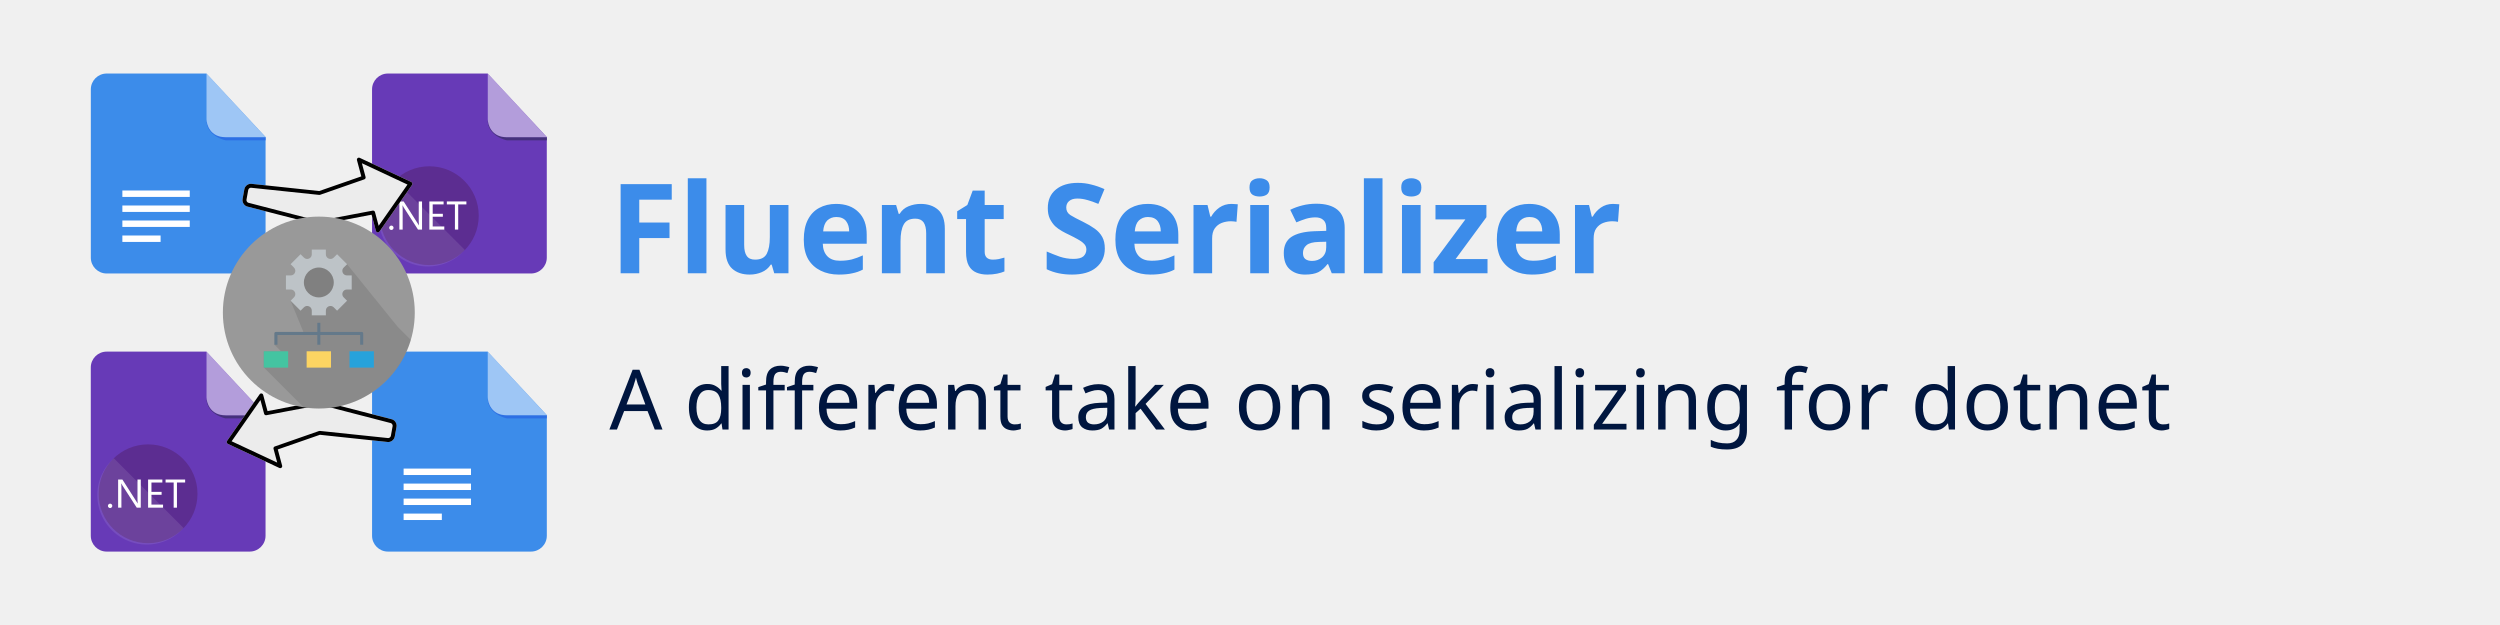
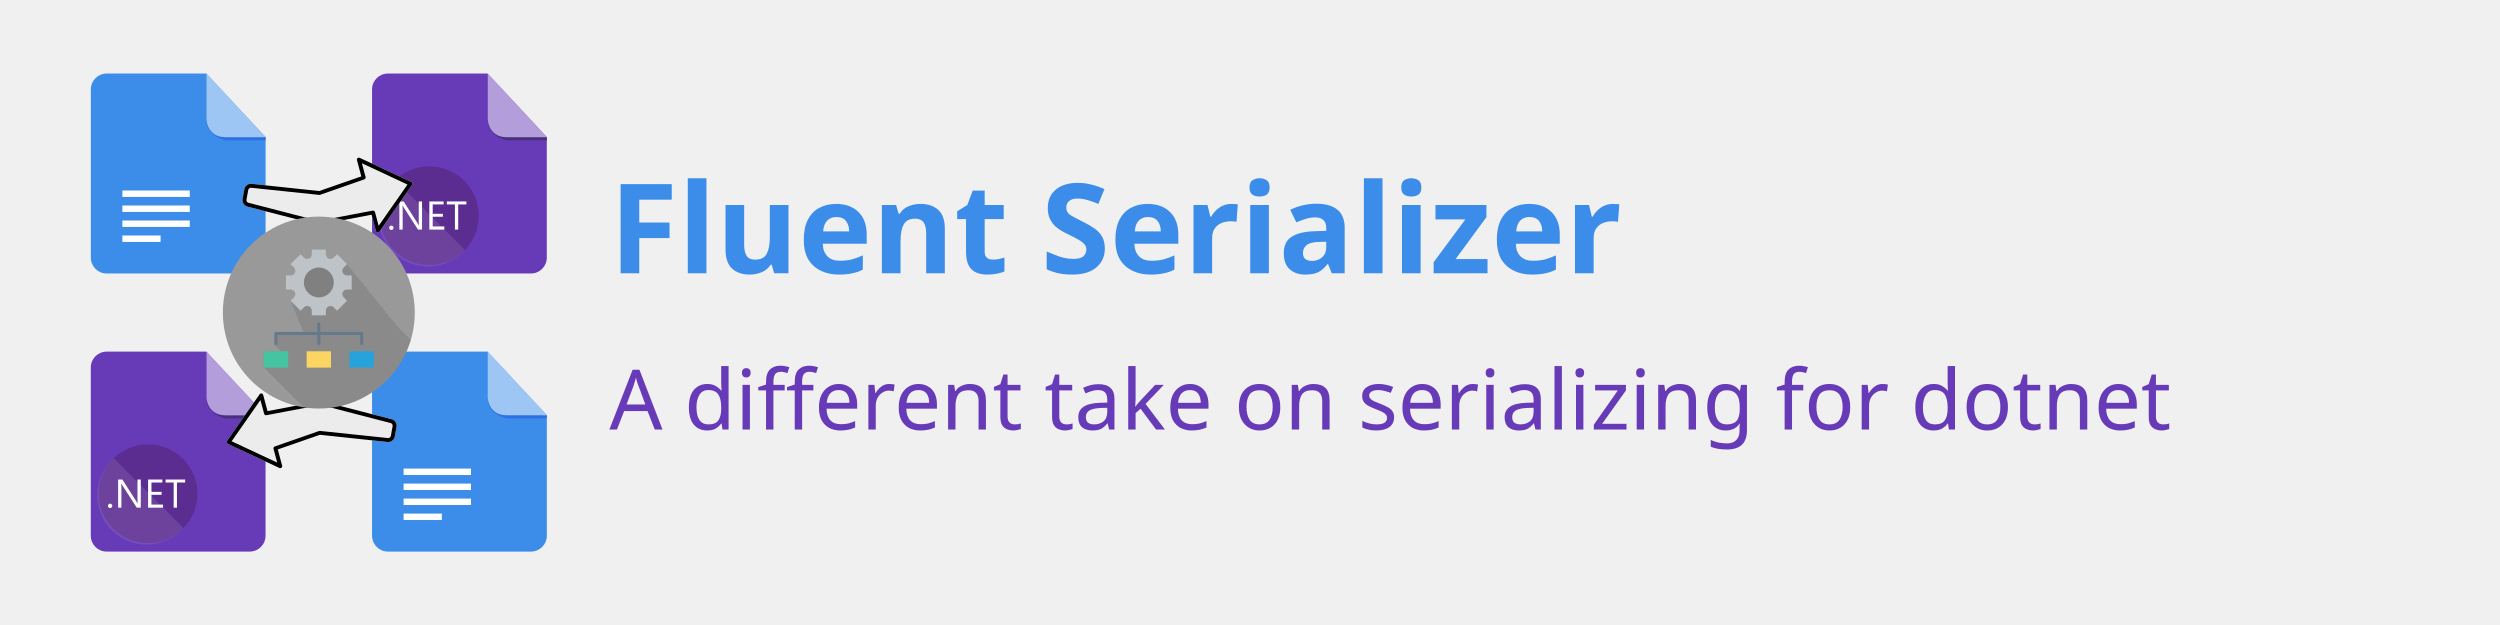
<svg xmlns="http://www.w3.org/2000/svg" width="800" height="200" version="1.1" viewBox="0 0 211.67 52.917">
  <defs>
    <style>.cls-1{fill:#f1734d;}.cls-1,.cls-2{fill-rule:evenodd;}.cls-2{fill:#9293a5;}.cls-3{fill:#f94060;}.cls-4{fill:#96ccee;}</style>
    <style>.cls-1{fill:#5c2d91;}.cls-2,.cls-3{fill:#fff;}.cls-2{opacity:0.1;}</style>
    <style>.cls-1{fill:#f1734d;}.cls-1,.cls-2{fill-rule:evenodd;}.cls-2{fill:#9293a5;}.cls-3{fill:#f94060;}.cls-4{fill:#96ccee;}</style>
    <style>.cls-1{fill:#5c2d91;}.cls-2,.cls-3{fill:#fff;}.cls-2{opacity:0.1;}</style>
    <style>.cls-1{fill:#f1734d;}.cls-1,.cls-2{fill-rule:evenodd;}.cls-2{fill:#9293a5;}.cls-3{fill:#f94060;}.cls-4{fill:#96ccee;}</style>
    <style>.cls-1{fill:#5c2d91;}.cls-2,.cls-3{fill:#fff;}.cls-2{opacity:0.1;}</style>
  </defs>
  <g transform="translate(0 -244.08)">
    <g id="Logo-default" transform="translate(-5.4313 176.73)" image-rendering="optimizeQuality">
      <g transform="translate(1.8172 7.8307)">
        <rect x="10.103" y="65.478" width="17.198" height="17.198" fill-opacity="0" style="paint-order:markers fill stroke" />
      </g>
      <g transform="translate(25.63 7.8307)">
        <rect x="10.103" y="65.478" width="17.198" height="17.198" fill-opacity="0" style="paint-order:markers fill stroke" />
      </g>
      <g transform="translate(13.723 19.737)">
        <rect x="10.103" y="65.478" width="17.198" height="17.198" fill-opacity="0" style="paint-order:markers fill stroke" />
      </g>
      <g transform="translate(1.8172 31.643)">
        <rect x="10.103" y="65.478" width="17.198" height="17.198" fill-opacity="0" style="paint-order:markers fill stroke" />
      </g>
      <g transform="translate(25.63 31.643)">
        <rect x="10.103" y="65.478" width="17.198" height="17.198" fill-opacity="0" style="paint-order:markers fill stroke" />
      </g>
      <g transform="matrix(.26458 0 0 .26458 13.111 73.573)">
        <path d="m5.112 0.011c-2.802 0-5.073 2.273-5.073 5.074v53.841c0 2.803 2.272 5.074 5.073 5.074h45.775c2.801 0 5.074-2.271 5.074-5.074v-38.605l-18.904-20.31z" clip-rule="evenodd" fill="#3c8cea" fill-rule="evenodd" />
        <path d="m10.133 37.439h21.564v2.059h-21.564zm0 4.801h21.564v2.057h-21.564zm0 4.801h21.564v2.057h-21.564zm0 4.8h12.233v2.058h-12.233z" fill="#fff" />
        <g clip-rule="evenodd" fill-rule="evenodd">
          <path d="m55.96 20.377v1h-12.799s-6.312-1.26-6.129-6.707c0 0 0.208 5.707 6.004 5.707z" fill="#2d6fe4" />
          <path d="m37.058 0.025v14.561c0 1.656 1.104 5.791 6.104 5.791h12.799z" fill="#fff" opacity=".5" />
        </g>
      </g>
      <g transform="matrix(.26458 0 0 .26458 36.923 97.118)">
        <path d="m5.112 0.011c-2.802 0-5.073 2.273-5.073 5.074v53.841c0 2.803 2.272 5.074 5.073 5.074h45.775c2.801 0 5.074-2.271 5.074-5.074v-38.605l-18.904-20.31z" clip-rule="evenodd" fill="#3c8cea" fill-rule="evenodd" />
        <path d="m10.133 37.439h21.564v2.059h-21.564zm0 4.801h21.564v2.057h-21.564zm0 4.801h21.564v2.057h-21.564zm0 4.8h12.233v2.058h-12.233z" fill="#fff" />
        <g clip-rule="evenodd" fill-rule="evenodd">
          <path d="m55.96 20.377v1h-12.799s-6.312-1.26-6.129-6.707c0 0 0.208 5.707 6.004 5.707z" fill="#2d6fe4" />
          <path d="m37.058 0.025v14.561c0 1.656 1.104 5.791 6.104 5.791h12.799z" fill="#fff" opacity=".5" />
        </g>
      </g>
      <g transform="translate(-55.321 22.736)">
        <g transform="translate(2.5413 .13375)">
          <g transform="matrix(.26458 0 0 .26458 65.888 74.258)">
            <path d="m5.113-0.026c-2.803 0-5.074 2.272-5.074 5.074v53.841c0 2.803 2.271 5.074 5.074 5.074h45.773c2.801 0 5.074-2.271 5.074-5.074v-38.605l-18.901-20.31h-31.946z" fill="#673ab7" />
            <path d="m55.977 20.352v1h-12.799s-6.312-1.26-6.129-6.707c0 0 0.208 5.707 6.004 5.707z" fill="#45317c" />
            <path d="m37.074 0v14.561c0 1.656 1.104 5.791 6.104 5.791h12.799z" enable-background="new    " fill="#fff" opacity=".5" />
            <path d="m12.739 39.41c0-0.4-0.3-0.7-0.7-0.7h-1.3c-0.4 0-0.7 0.3-0.7 0.7v1.3c0 0.4 0.3 0.7 0.7 0.7h1.3c0.4 0 0.7-0.3 0.7-0.7zm18.8 0c0-0.4-0.3-0.7-0.7-0.7h-15.7c-0.4 0-0.7 0.3-0.7 0.7v1.3c0 0.4 0.3 0.7 0.7 0.7h15.7c0.4 0 0.7-0.3 0.7-0.7zm-18.8 6.3c0-0.4-0.3-0.7-0.7-0.7h-1.3c-0.4 0-0.7 0.3-0.7 0.7v1.3c0 0.4 0.3 0.7 0.7 0.7h1.3c0.4 0 0.7-0.3 0.7-0.7zm18.8 0c0-0.4-0.4-0.7-0.8-0.7h-15.5c-0.4 0-0.8 0.3-0.8 0.7v1.3c0 0.4 0.4 0.7 0.8 0.7h15.5c0.4 0 0.8-0.3 0.8-0.7zm-18.8 6.2c0-0.4-0.3-0.7-0.7-0.7h-1.3c-0.4 0-0.7 0.3-0.7 0.7v1.3c0 0.4 0.3 0.7 0.7 0.7h1.3c0.4 0 0.7-0.3 0.7-0.7zm18.8 0c0-0.4-0.3-0.7-0.7-0.7h-15.7c-0.4 0-0.7 0.3-0.7 0.7v1.3c0 0.4 0.3 0.7 0.7 0.7h15.7c0.4 0 0.7-0.3 0.7-0.7z" fill="#fff" />
          </g>
          <g transform="matrix(.13072 0 0 .13072 66.566 82.104)">
            <circle class="cls-1" cx="32" cy="32" r="32" fill="#5c2d91" />
            <g fill="#fff">
              <path class="cls-2" d="m9.82 9a32 32 0 1 0 45.18 45.18z" opacity=".1" />
              <path class="cls-3" d="m7.4 41.25a1.35 1.35 0 0 1-1-0.42 1.38 1.38 0 0 1-0.41-1 1.4 1.4 0 0 1 0.41-1 1.34 1.34 0 0 1 1-0.43 1.37 1.37 0 0 1 1 0.43 1.39 1.39 0 0 1 0.42 1 1.37 1.37 0 0 1-0.42 1 1.38 1.38 0 0 1-1 0.42z" />
              <path class="cls-3" d="m27.27 41h-2.62l-9.37-14.54a6.06 6.06 0 0 1-0.58-1.14h-0.08a18.71 18.71 0 0 1 0.1 2.5v13.18h-2.13v-18.23h2.77l9.12 14.28q0.57 0.89 0.74 1.22h0.05a19.29 19.29 0 0 1-0.13-2.68v-12.82h2.13z" />
              <path class="cls-3" d="m41.69 41h-9.69v-18.23h9.24v1.93h-7.06v6.06h6.58v1.92h-6.58v6.32h7.52z" />
              <path class="cls-3" d="m56 24.7h-5.3v16.3h-2.13v-16.3h-5.24v-1.93h12.67z" />
            </g>
          </g>
        </g>
      </g>
      <g transform="translate(-31.508 -.8092)">
        <g transform="translate(2.5413 .13375)">
          <g transform="matrix(.26458 0 0 .26458 65.888 74.258)">
            <path d="m5.113-0.026c-2.803 0-5.074 2.272-5.074 5.074v53.841c0 2.803 2.271 5.074 5.074 5.074h45.773c2.801 0 5.074-2.271 5.074-5.074v-38.605l-18.901-20.31h-31.946z" fill="#673ab7" />
            <path d="m55.977 20.352v1h-12.799s-6.312-1.26-6.129-6.707c0 0 0.208 5.707 6.004 5.707z" fill="#45317c" />
            <path d="m37.074 0v14.561c0 1.656 1.104 5.791 6.104 5.791h12.799z" enable-background="new    " fill="#fff" opacity=".5" />
            <path d="m12.739 39.41c0-0.4-0.3-0.7-0.7-0.7h-1.3c-0.4 0-0.7 0.3-0.7 0.7v1.3c0 0.4 0.3 0.7 0.7 0.7h1.3c0.4 0 0.7-0.3 0.7-0.7zm18.8 0c0-0.4-0.3-0.7-0.7-0.7h-15.7c-0.4 0-0.7 0.3-0.7 0.7v1.3c0 0.4 0.3 0.7 0.7 0.7h15.7c0.4 0 0.7-0.3 0.7-0.7zm-18.8 6.3c0-0.4-0.3-0.7-0.7-0.7h-1.3c-0.4 0-0.7 0.3-0.7 0.7v1.3c0 0.4 0.3 0.7 0.7 0.7h1.3c0.4 0 0.7-0.3 0.7-0.7zm18.8 0c0-0.4-0.4-0.7-0.8-0.7h-15.5c-0.4 0-0.8 0.3-0.8 0.7v1.3c0 0.4 0.4 0.7 0.8 0.7h15.5c0.4 0 0.8-0.3 0.8-0.7zm-18.8 6.2c0-0.4-0.3-0.7-0.7-0.7h-1.3c-0.4 0-0.7 0.3-0.7 0.7v1.3c0 0.4 0.3 0.7 0.7 0.7h1.3c0.4 0 0.7-0.3 0.7-0.7zm18.8 0c0-0.4-0.3-0.7-0.7-0.7h-15.7c-0.4 0-0.7 0.3-0.7 0.7v1.3c0 0.4 0.3 0.7 0.7 0.7h15.7c0.4 0 0.7-0.3 0.7-0.7z" fill="#fff" />
          </g>
          <g transform="matrix(.13072 0 0 .13072 66.566 82.104)">
            <circle class="cls-1" cx="32" cy="32" r="32" fill="#5c2d91" />
            <g fill="#fff">
              <path class="cls-2" d="m9.82 9a32 32 0 1 0 45.18 45.18z" opacity=".1" />
              <path class="cls-3" d="m7.4 41.25a1.35 1.35 0 0 1-1-0.42 1.38 1.38 0 0 1-0.41-1 1.4 1.4 0 0 1 0.41-1 1.34 1.34 0 0 1 1-0.43 1.37 1.37 0 0 1 1 0.43 1.39 1.39 0 0 1 0.42 1 1.37 1.37 0 0 1-0.42 1 1.38 1.38 0 0 1-1 0.42z" />
              <path class="cls-3" d="m27.27 41h-2.62l-9.37-14.54a6.06 6.06 0 0 1-0.58-1.14h-0.08a18.71 18.71 0 0 1 0.1 2.5v13.18h-2.13v-18.23h2.77l9.12 14.28q0.57 0.89 0.74 1.22h0.05a19.29 19.29 0 0 1-0.13-2.68v-12.82h2.13z" />
              <path class="cls-3" d="m41.69 41h-9.69v-18.23h9.24v1.93h-7.06v6.06h6.58v1.92h-6.58v6.32h7.52z" />
              <path class="cls-3" d="m56 24.7h-5.3v16.3h-2.13v-16.3h-5.24v-1.93h12.67z" />
            </g>
          </g>
        </g>
      </g>
      <g transform="matrix(.049037 .18301 -.18301 .049037 42.522 88.204)">
        <g transform="matrix(.88492 0 0 .88492 -54.548 134.4)">
          <path transform="matrix(.36143 -1.3489 1.3489 .36143 -342.5 140.58)" d="m248.46 193.29c-0.133 0.017-0.26 0.07-0.367 0.16-0.213 0.179-0.304 0.466-0.232 0.734l1.572 5.869-15.232 5.301-24.666-2.627c-1.141-0.016-2.195 0.852-2.398 1.977l-0.639 3.525c-0.203 1.124 0.48 2.308 1.555 2.693l24.287 6.254 1.613 0.26 3.35-0.504 15.844-3.025 1.572 5.869c0.072 0.269 0.294 0.471 0.568 0.52 0.275 0.049 0.552-0.067 0.711-0.295l11.789-16.873c0.242-0.347 0.1-0.881-0.283-1.06l-18.646-8.719c-0.126-0.059-0.264-0.076-0.396-0.059z" fill="#ececec" style="paint-order:markers fill stroke" />
          <path transform="matrix(.36143 -1.3489 1.3489 .36143 -342.5 140.58)" d="m248.46 193.29c-0.133 0.017-0.26 0.071-0.367 0.16-0.213 0.179-0.304 0.466-0.232 0.734l1.572 5.869-15.232 5.301-24.666-2.627c-1.141-0.016-2.195 0.852-2.398 1.977l-0.639 3.525c-0.203 1.124 0.48 2.308 1.555 2.693l24.287 6.254 1.613 0.26 3.35-0.504 15.844-3.025 1.572 5.869c0.072 0.269 0.294 0.471 0.568 0.52 0.275 0.049 0.552-0.067 0.711-0.295l11.789-16.873c0.242-0.347 0.1-0.881-0.283-1.06l-18.646-8.719c-0.126-0.059-0.264-0.076-0.396-0.059zm1.182 2.01 16.482 7.705-10.42 14.916-1.332-4.971c-0.091-0.338-0.414-0.561-0.762-0.527l-16.67 3.162-2.719 0.484-1.635-0.268-24.051-6.229c-0.413-0.148-0.707-0.656-0.629-1.088l0.637-3.527c0.078-0.432 0.532-0.805 0.971-0.799l24.711 2.594 0.336-0.051 16.018-5.598c0.319-0.145 0.485-0.498 0.395-0.836z" style="paint-order:markers fill stroke" />
        </g>
        <g transform="matrix(-.88492 0 0 -.88492 84.634 -16.673)">
          <path transform="matrix(.36143 -1.3489 1.3489 .36143 -342.5 140.58)" d="m248.46 193.29c-0.133 0.017-0.26 0.07-0.367 0.16-0.213 0.179-0.304 0.466-0.232 0.734l1.572 5.869-15.232 5.301-24.666-2.627c-1.141-0.016-2.195 0.852-2.398 1.977l-0.639 3.525c-0.203 1.124 0.48 2.308 1.555 2.693l24.287 6.254 1.613 0.26 3.35-0.504 15.844-3.025 1.572 5.869c0.072 0.269 0.294 0.471 0.568 0.52 0.275 0.049 0.552-0.067 0.711-0.295l11.789-16.873c0.242-0.347 0.1-0.881-0.283-1.06l-18.646-8.719c-0.126-0.059-0.264-0.076-0.396-0.059z" fill="#ececec" style="paint-order:markers fill stroke" />
          <path transform="matrix(.36143 -1.3489 1.3489 .36143 -342.5 140.58)" d="m248.46 193.29c-0.133 0.017-0.26 0.071-0.367 0.16-0.213 0.179-0.304 0.466-0.232 0.734l1.572 5.869-15.232 5.301-24.666-2.627c-1.141-0.016-2.195 0.852-2.398 1.977l-0.639 3.525c-0.203 1.124 0.48 2.308 1.555 2.693l24.287 6.254 1.613 0.26 3.35-0.504 15.844-3.025 1.572 5.869c0.072 0.269 0.294 0.471 0.568 0.52 0.275 0.049 0.552-0.067 0.711-0.295l11.789-16.873c0.242-0.347 0.1-0.881-0.283-1.06l-18.646-8.719c-0.126-0.059-0.264-0.076-0.396-0.059zm1.182 2.01 16.482 7.705-10.42 14.916-1.332-4.971c-0.091-0.338-0.414-0.561-0.762-0.527l-16.67 3.162-2.719 0.484-1.635-0.268-24.051-6.229c-0.413-0.148-0.707-0.656-0.629-1.088l0.637-3.527c0.078-0.432 0.532-0.805 0.971-0.799l24.711 2.594 0.336-0.051 16.018-5.598c0.319-0.145 0.485-0.498 0.395-0.836z" style="paint-order:markers fill stroke" />
        </g>
      </g>
      <g transform="matrix(.035982 0 0 .035982 24.301 85.689)">
        <circle cx="225.79" cy="225.79" r="225.79" fill="#999" />
        <path d="m292.22 111.98c-1.902 1.631-84.863 74.385-84.863 74.385l-9.728 3.584-38.271 8.002 30.079 73.406h-64.512c-2.048 0-3.584 1.536-3.584 3.584v26.624l15.36 15.36h-40.448v37.888l93.696 93.696c11.776 2.048 23.552 3.072 35.84 3.072 102.4 0 188.93-68.096 216.58-161.28l-31.232-31.232z" enable-background="new" opacity=".1" />
        <polygon points="153.6 345.09 153.6 316.93 96.256 316.93 96.256 345.09 96.256 355.33 153.6 355.33" fill="#44c4a1" />
        <polygon points="254.46 345.09 254.46 316.93 197.12 316.93 197.12 345.09 197.12 355.33 254.46 355.33" fill="#fcd462" />
        <polygon points="355.33 345.09 355.33 316.93 297.98 316.93 297.98 345.09 297.98 355.33 355.33 355.33" fill="#27a2db" />
        <path d="m326.66 271.36h-97.28v-21.504h-7.168v21.504h-97.28c-2.048 0-3.584 1.536-3.584 3.584v26.624h7.168v-23.04h93.696v23.04h7.168v-23.04h93.696v23.04h7.168v-26.624c0-2.048-1.536-3.584-3.584-3.584z" fill="#64798a" />
        <g transform="matrix(7.3533 0 0 7.3533 -1313.7 -1604.1)" />
        <g transform="matrix(.11209 0 0 .11209 190.74 135.3)" stroke-width="7.353">
          <path d="m1002.9 323.38v-295.86h-101.59c-38.524 0-73.04-23.406-87.658-59.106-0.191-0.375-0.316-0.75-0.5-1.191-14.684-35.516-6.839-76.239 20.332-103.41l71.849-71.849-209.2-209.2-71.783 71.849c-27.229 27.17-67.893 35.016-103.47 20.332-0.375-0.125-0.75-0.316-1.191-0.441-35.641-14.685-59.106-49.135-59.106-87.658v-101.59h-295.79v101.59c0 38.524-23.464 72.974-59.106 87.658-0.441 0.125-0.816 0.316-1.191 0.441-35.575 14.684-76.239 6.839-103.47-20.332l-71.783-71.849-209.2 209.2 71.849 71.849c27.17 27.17 35.016 67.893 20.332 103.41-0.191 0.441-0.316 0.816-0.5 1.191-14.618 35.7-49.135 59.106-87.658 59.106h-101.59v295.86h101.59c38.524 0 73.04 23.406 87.658 59.106 0.191 0.375 0.316 0.75 0.5 1.191 14.684 35.516 6.839 76.239-20.332 103.41l-71.849 71.849 209.2 209.2 71.783-71.849c27.229-27.17 67.893-35.016 103.47-20.332 0.375 0.125 0.75 0.316 1.191 0.441 35.641 14.684 59.106 49.135 59.106 87.658v101.65h295.79v-101.65c0-38.531 23.464-72.974 59.106-87.658 0.441-0.125 0.816-0.316 1.191-0.441 35.575-14.684 76.239-6.839 103.47 20.332l71.783 71.849 209.2-209.2-71.849-71.849c-27.17-27.17-35.016-67.893-20.332-103.41 0.191-0.441 0.316-0.816 0.5-1.191 14.618-35.7 49.135-59.106 87.658-59.106z" fill="#bdc3c7" />
          <path d="m626.45 175.46c0-173.31-140.49-313.74-313.74-313.74-173.25 0-313.74 140.43-313.74 313.74 0 173.31 140.49 313.74 313.74 313.74 173.25-7e-3 313.74-140.43 313.74-313.74" fill="#808080" />
        </g>
      </g>
    </g>
    <text x="51.594" y="267.219" font-family="sans-serif" font-size="10.583px" letter-spacing="0px" stroke-width=".133" word-spacing="0px" style="line-height:1.25" xml:space="preserve">
      <tspan x="51.594" y="267.219" fill="#3c8cea" font-weight="bold">Fluent Serializer</tspan>
-       <tspan x="51.594" y="280.448" fill="#00163f" font-size="7.056px">A different take on serializing for dotnet</tspan>
+       <tspan x="51.594" y="280.448" fill="#673ab7" font-size="7.056px">A different take on serializing for dotnet</tspan>
    </text>
  </g>
</svg>
